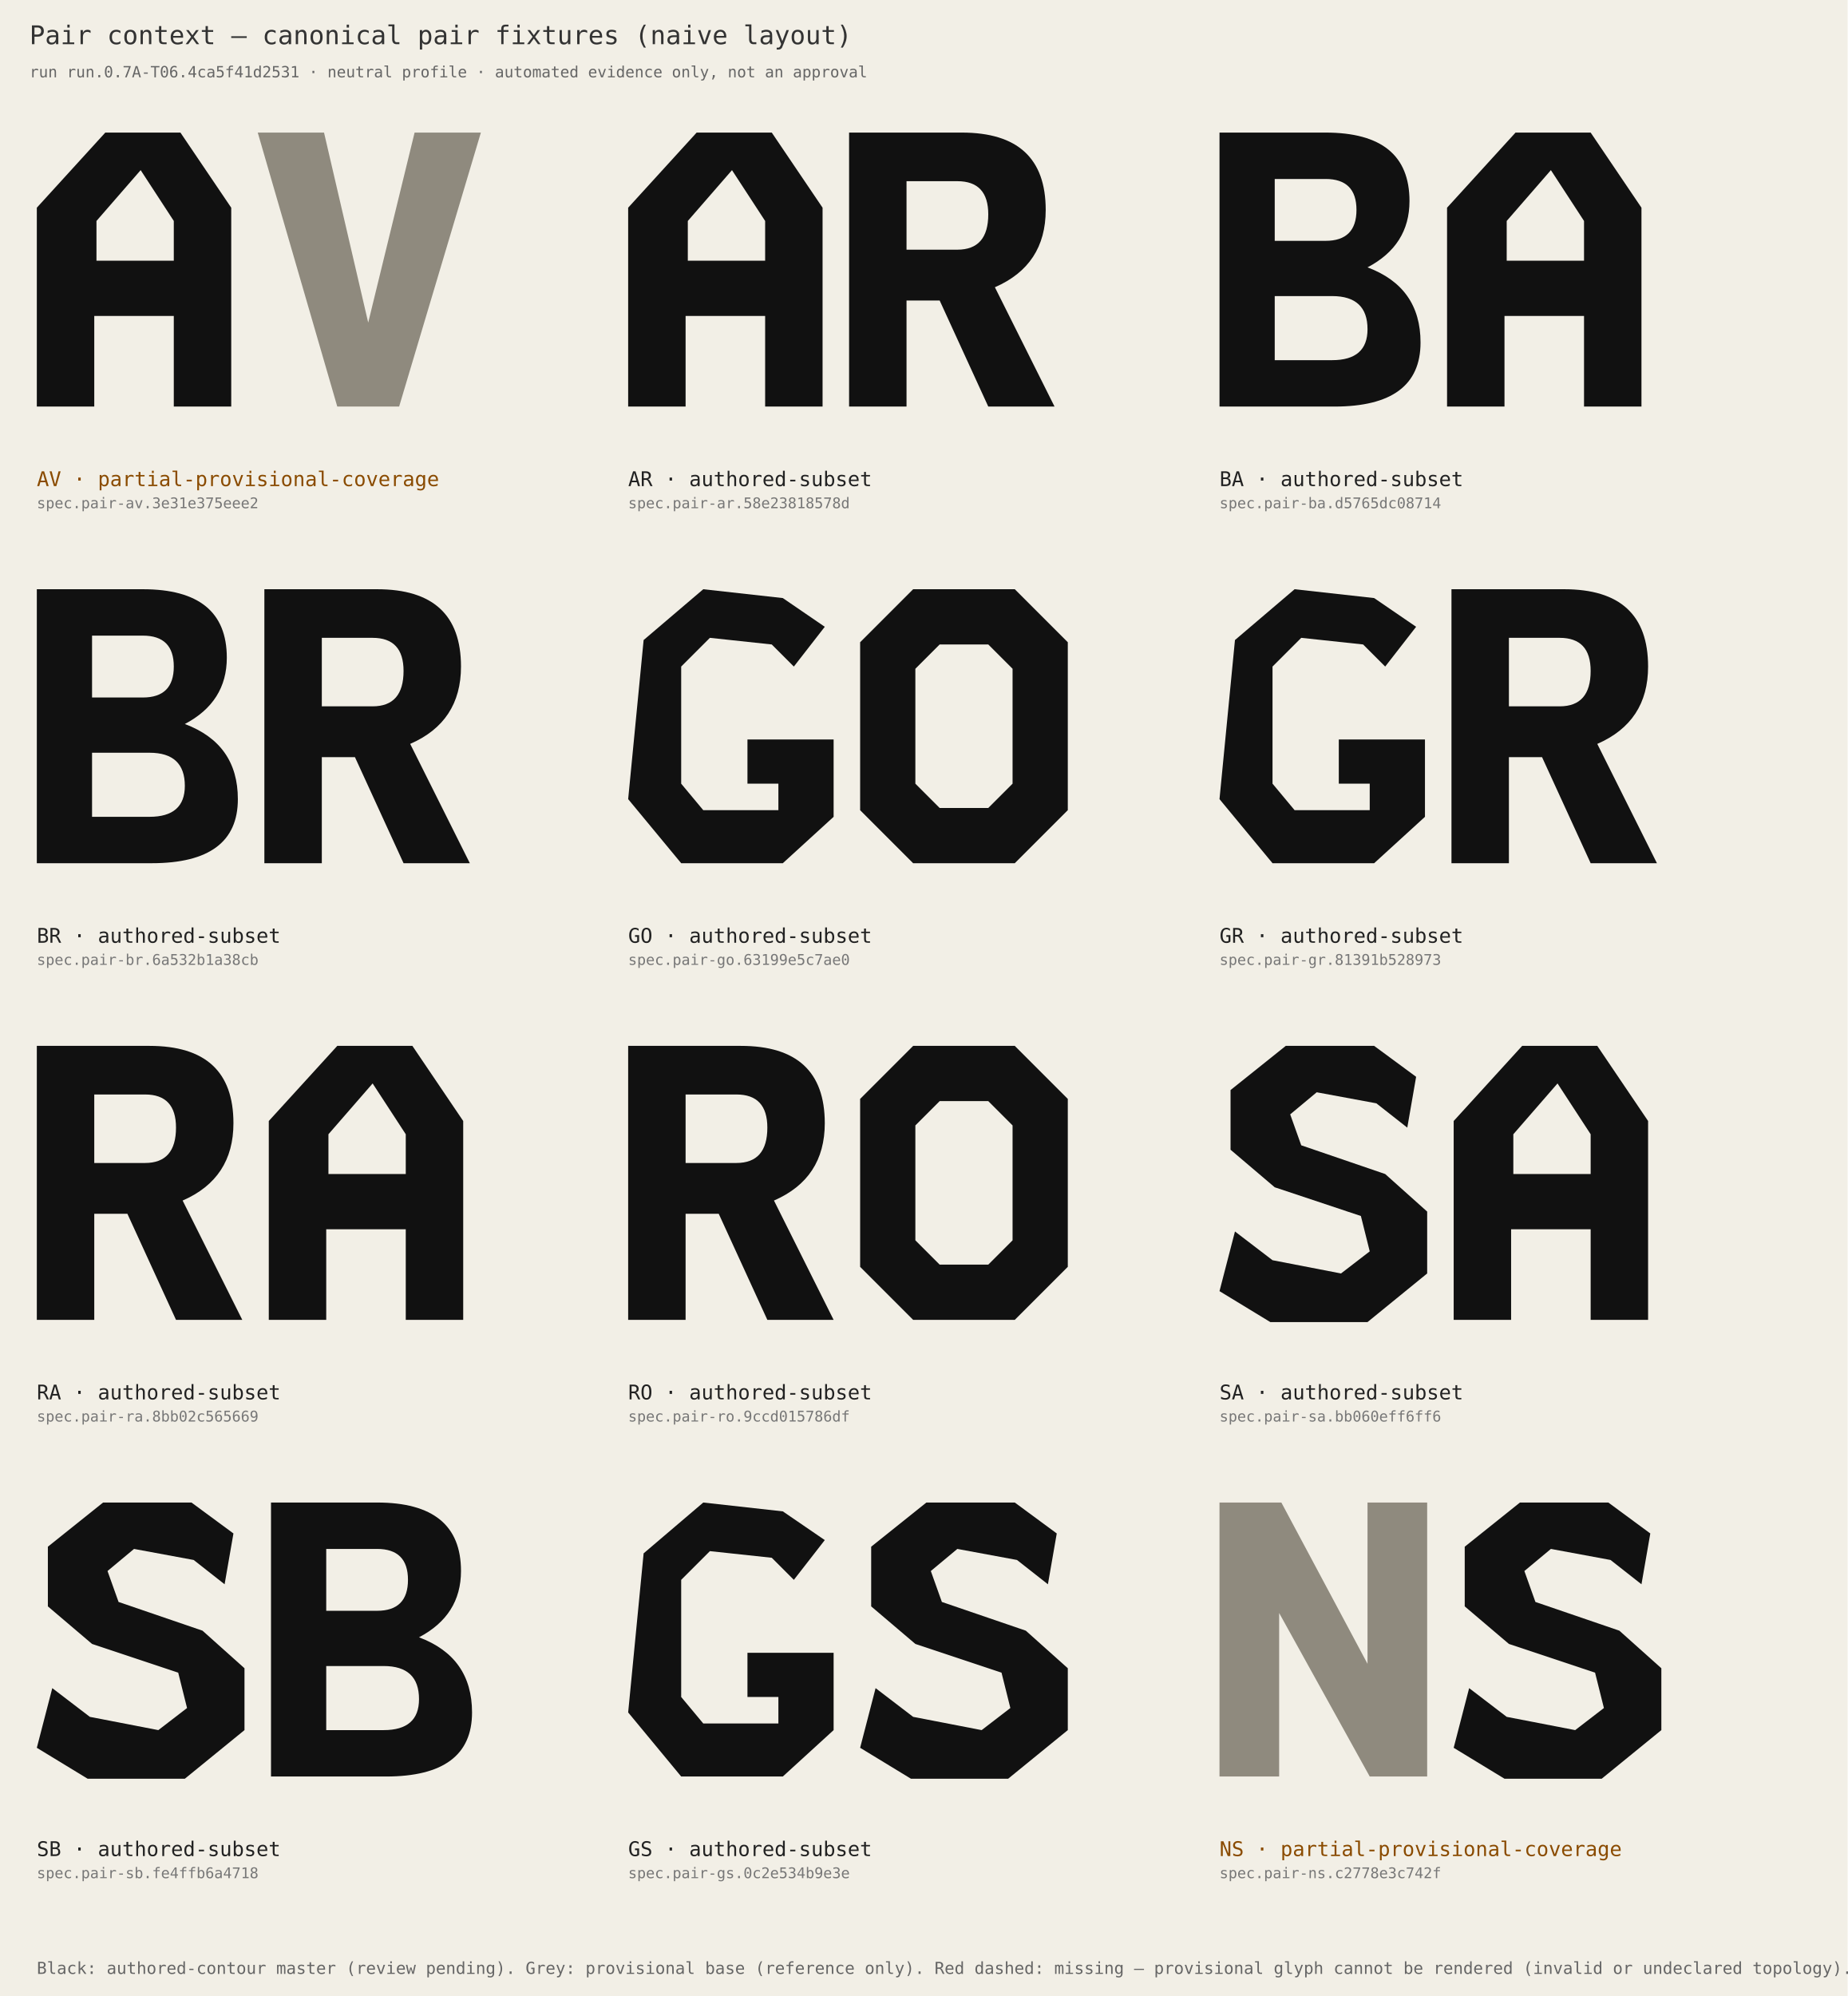
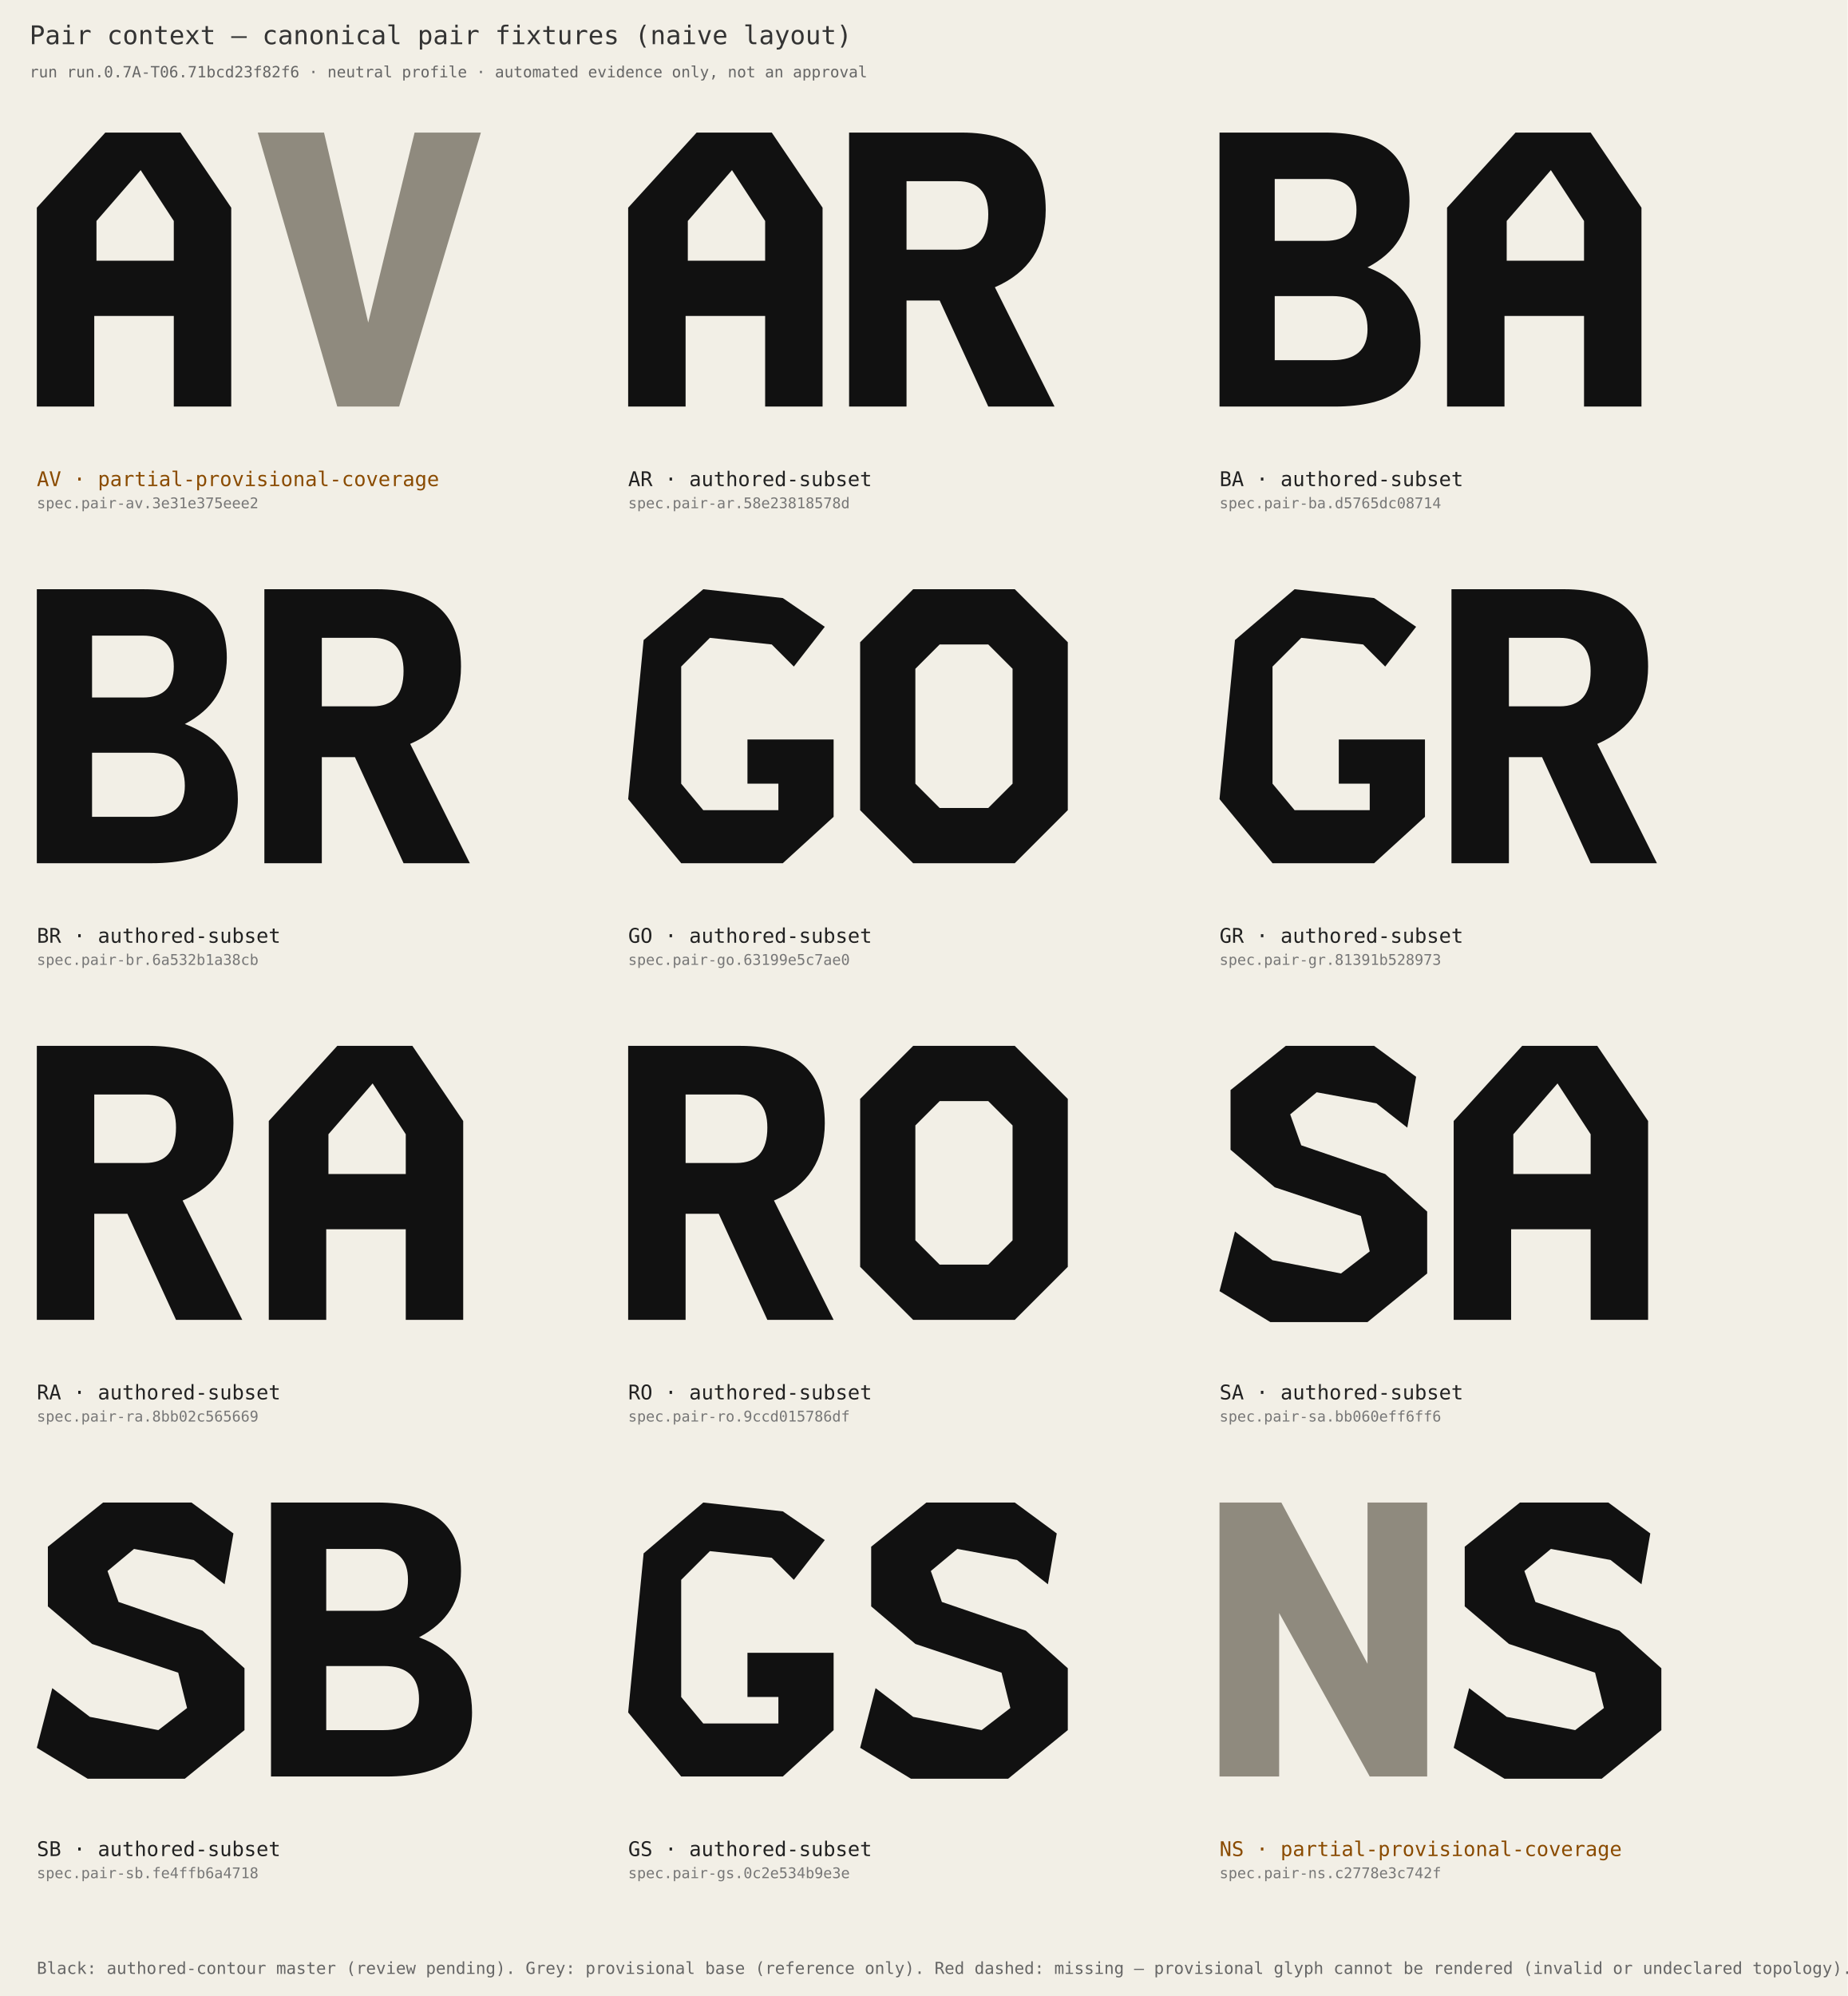
- <svg xmlns="http://www.w3.org/2000/svg" viewBox="0 0 501.8 542" width="1003.6" height="1084" font-family="monospace" data-run-id="run.0.7A-T06.4ca5f41d2531" data-plate-renderer="proof-plates/1.0.0">
+ <svg xmlns="http://www.w3.org/2000/svg" viewBox="0 0 501.8 542" width="1003.6" height="1084" font-family="monospace" data-run-id="run.0.7A-T06.71bcd23f82f6" data-plate-renderer="proof-plates/1.0.0">
  <rect x="0" y="0" width="501.8" height="542" fill="#f2efe6" />
  <text x="8" y="12" font-size="7" fill="#333">Pair context — canonical pair fixtures (naive layout)</text>
-   <text x="8" y="21" font-size="4.2" fill="#666">run run.0.7A-T06.4ca5f41d2531 · neutral profile · automated evidence only, not an approval</text>
+   <text x="8" y="21" font-size="4.2" fill="#666">run run.0.7A-T06.71bcd23f82f6 · neutral profile · automated evidence only, not an approval</text>
  <g data-specimen-id="spec.pair-av.3e31e375eee2" data-coverage="partial-provisional-coverage">
    <g data-slot="0" data-status="rendered" transform="translate(5.2 31.2) scale(0.6)">
      <g data-glyph-id="latin.upper.A" data-variant-id="a.master" data-revision="2" data-geometry-hash="e9a15fff589da30bf08c490a9a6896087201eff34876c50f6705cea3101ceb97">
        <path data-role="fill" data-contour-id="glyph.A.contour.outer" d="M8 132 L8 42 L39 8 L73 8 L96 42 L96 132 L70 132 L70 91 L34 91 L34 132 Z M35 66 L70 66 L70 48 L55 25 L35 48 Z" fill="#111111" fill-rule="evenodd" />
      </g>
    </g>
    <g data-slot="1" data-status="rendered-provisional" transform="translate(67 31.2) scale(0.6)">
      <g data-glyph-id="latin.upper.V" data-variant-id="v.provisional" data-revision="1" data-geometry-hash="e4ef51479f57f38a54f59243f1484a58f5d9951c7e2ff83f4535fdfc63bbffcd">
        <path data-role="fill" data-contour-id="glyph.V.contour.outer" d="M5 8 L35 8 L55 94 L76 8 L106 8 L69 132 L41 132 Z" fill="#8f8a7e" fill-rule="evenodd" />
      </g>
    </g>
    <text x="10" y="132" font-size="5.5" fill="#8a4b00">AV · partial-provisional-coverage</text>
    <text x="10" y="138" font-size="4" fill="#777">spec.pair-av.3e31e375eee2</text>
  </g>
  <g data-specimen-id="spec.pair-ar.58e23818578d" data-coverage="authored-subset">
    <g data-slot="0" data-status="rendered" transform="translate(165.8 31.2) scale(0.6)">
      <g data-glyph-id="latin.upper.A" data-variant-id="a.master" data-revision="2" data-geometry-hash="e9a15fff589da30bf08c490a9a6896087201eff34876c50f6705cea3101ceb97">
        <path data-role="fill" data-contour-id="glyph.A.contour.outer" d="M8 132 L8 42 L39 8 L73 8 L96 42 L96 132 L70 132 L70 91 L34 91 L34 132 Z M35 66 L70 66 L70 48 L55 25 L35 48 Z" fill="#111111" fill-rule="evenodd" />
      </g>
    </g>
    <g data-slot="1" data-status="rendered" transform="translate(224.6 31.2) scale(0.6)">
      <g data-glyph-id="latin.upper.R" data-variant-id="r.master" data-revision="2" data-geometry-hash="296004717abcb1189d0fe08b15a21e778f335b5213ee9a52cf070d03a511d47d">
        <path data-role="fill" data-contour-id="glyph.R.contour.outer" d="M10 132 L10 8 L61 8 Q99 8 99 43 Q99 68 76 78 L103 132 L73 132 L51 84 L36 84 L36 132 Z M36 30 L36 61 L59 61 Q73 61 73 45 Q73 30 59 30 Z" fill="#111111" fill-rule="evenodd" />
      </g>
    </g>
    <text x="170.6" y="132" font-size="5.5" fill="#222">AR · authored-subset</text>
    <text x="170.6" y="138" font-size="4" fill="#777">spec.pair-ar.58e23818578d</text>
  </g>
  <g data-specimen-id="spec.pair-ba.d5765dc08714" data-coverage="authored-subset">
    <g data-slot="0" data-status="rendered" transform="translate(325.2 31.2) scale(0.6)">
      <g data-glyph-id="latin.upper.B" data-variant-id="b.master" data-revision="2" data-geometry-hash="d63d11e73aba8a950b7cee49d4389879afcf2baaad795ef0d6b37f1bc1801a0f">
        <path data-role="fill" data-contour-id="glyph.B.contour.outer" d="M10 8 L58 8 Q96 8 96 39 Q96 59 77 69 Q101 78 101 103 Q101 132 62 132 L10 132 Z M35 29 L35 57 L58 57 Q72 57 72 43 Q72 29 58 29 Z M35 82 L35 111 L61 111 Q77 111 77 97 Q77 82 61 82 Z" fill="#111111" fill-rule="evenodd" />
      </g>
    </g>
    <g data-slot="1" data-status="rendered" transform="translate(388.2 31.2) scale(0.6)">
      <g data-glyph-id="latin.upper.A" data-variant-id="a.master" data-revision="2" data-geometry-hash="e9a15fff589da30bf08c490a9a6896087201eff34876c50f6705cea3101ceb97">
        <path data-role="fill" data-contour-id="glyph.A.contour.outer" d="M8 132 L8 42 L39 8 L73 8 L96 42 L96 132 L70 132 L70 91 L34 91 L34 132 Z M35 66 L70 66 L70 48 L55 25 L35 48 Z" fill="#111111" fill-rule="evenodd" />
      </g>
    </g>
    <text x="331.2" y="132" font-size="5.5" fill="#222">BA · authored-subset</text>
    <text x="331.2" y="138" font-size="4" fill="#777">spec.pair-ba.d5765dc08714</text>
  </g>
  <g data-specimen-id="spec.pair-br.6a532b1a38cb" data-coverage="authored-subset">
    <g data-slot="0" data-status="rendered" transform="translate(4 155.2) scale(0.6)">
      <g data-glyph-id="latin.upper.B" data-variant-id="b.master" data-revision="2" data-geometry-hash="d63d11e73aba8a950b7cee49d4389879afcf2baaad795ef0d6b37f1bc1801a0f">
        <path data-role="fill" data-contour-id="glyph.B.contour.outer" d="M10 8 L58 8 Q96 8 96 39 Q96 59 77 69 Q101 78 101 103 Q101 132 62 132 L10 132 Z M35 29 L35 57 L58 57 Q72 57 72 43 Q72 29 58 29 Z M35 82 L35 111 L61 111 Q77 111 77 97 Q77 82 61 82 Z" fill="#111111" fill-rule="evenodd" />
      </g>
    </g>
    <g data-slot="1" data-status="rendered" transform="translate(65.8 155.2) scale(0.6)">
      <g data-glyph-id="latin.upper.R" data-variant-id="r.master" data-revision="2" data-geometry-hash="296004717abcb1189d0fe08b15a21e778f335b5213ee9a52cf070d03a511d47d">
        <path data-role="fill" data-contour-id="glyph.R.contour.outer" d="M10 132 L10 8 L61 8 Q99 8 99 43 Q99 68 76 78 L103 132 L73 132 L51 84 L36 84 L36 132 Z M36 30 L36 61 L59 61 Q73 61 73 45 Q73 30 59 30 Z" fill="#111111" fill-rule="evenodd" />
      </g>
    </g>
    <text x="10" y="256" font-size="5.5" fill="#222">BR · authored-subset</text>
    <text x="10" y="262" font-size="4" fill="#777">spec.pair-br.6a532b1a38cb</text>
  </g>
  <g data-specimen-id="spec.pair-go.63199e5c7ae0" data-coverage="authored-subset">
    <g data-slot="0" data-status="rendered" transform="translate(167.6 155.2) scale(0.6)">
      <g data-glyph-id="latin.upper.G" data-variant-id="g.master" data-revision="2" data-geometry-hash="c148c58c1f4e599ca2e7b932e7bff9838fcbf1dbbadf4f4c810fe02469d3f6ae">
        <path data-role="fill" data-contour-id="glyph.G.contour.outer" d="M94 25 L80 43 L70 33 L42 30 L29 43 L29 96 L39 108 L73 108 L73 96 L59 96 L59 76 L98 76 L98 111 L75 132 L29 132 L5 103 L12 31 L39 8 L75 12 Z" fill="#111111" fill-rule="evenodd" />
      </g>
    </g>
    <g data-slot="1" data-status="rendered" transform="translate(230 155.2) scale(0.6)">
      <g data-glyph-id="latin.upper.O" data-variant-id="o.master" data-revision="2" data-geometry-hash="c4804eb56ee64be9f4f3f1b4f71e24d07e436b2d49e7423f574af9228787f152">
        <path data-role="fill" data-contour-id="glyph.O.contour.outer" d="M30 8 L76 8 L100 32 L100 108 L76 132 L30 132 L6 108 L6 32 Z M42 33 L31 44 L31 96 L42 107 L64 107 L75 96 L75 44 L64 33 Z" fill="#111111" fill-rule="evenodd" />
      </g>
    </g>
    <text x="170.6" y="256" font-size="5.5" fill="#222">GO · authored-subset</text>
    <text x="170.6" y="262" font-size="4" fill="#777">spec.pair-go.63199e5c7ae0</text>
  </g>
  <g data-specimen-id="spec.pair-gr.81391b528973" data-coverage="authored-subset">
    <g data-slot="0" data-status="rendered" transform="translate(328.2 155.2) scale(0.6)">
      <g data-glyph-id="latin.upper.G" data-variant-id="g.master" data-revision="2" data-geometry-hash="c148c58c1f4e599ca2e7b932e7bff9838fcbf1dbbadf4f4c810fe02469d3f6ae">
        <path data-role="fill" data-contour-id="glyph.G.contour.outer" d="M94 25 L80 43 L70 33 L42 30 L29 43 L29 96 L39 108 L73 108 L73 96 L59 96 L59 76 L98 76 L98 111 L75 132 L29 132 L5 103 L12 31 L39 8 L75 12 Z" fill="#111111" fill-rule="evenodd" />
      </g>
    </g>
    <g data-slot="1" data-status="rendered" transform="translate(388.2 155.2) scale(0.6)">
      <g data-glyph-id="latin.upper.R" data-variant-id="r.master" data-revision="2" data-geometry-hash="296004717abcb1189d0fe08b15a21e778f335b5213ee9a52cf070d03a511d47d">
        <path data-role="fill" data-contour-id="glyph.R.contour.outer" d="M10 132 L10 8 L61 8 Q99 8 99 43 Q99 68 76 78 L103 132 L73 132 L51 84 L36 84 L36 132 Z M36 30 L36 61 L59 61 Q73 61 73 45 Q73 30 59 30 Z" fill="#111111" fill-rule="evenodd" />
      </g>
    </g>
    <text x="331.2" y="256" font-size="5.5" fill="#222">GR · authored-subset</text>
    <text x="331.2" y="262" font-size="4" fill="#777">spec.pair-gr.81391b528973</text>
  </g>
  <g data-specimen-id="spec.pair-ra.8bb02c565669" data-coverage="authored-subset">
    <g data-slot="0" data-status="rendered" transform="translate(4 279.2) scale(0.6)">
      <g data-glyph-id="latin.upper.R" data-variant-id="r.master" data-revision="2" data-geometry-hash="296004717abcb1189d0fe08b15a21e778f335b5213ee9a52cf070d03a511d47d">
        <path data-role="fill" data-contour-id="glyph.R.contour.outer" d="M10 132 L10 8 L61 8 Q99 8 99 43 Q99 68 76 78 L103 132 L73 132 L51 84 L36 84 L36 132 Z M36 30 L36 61 L59 61 Q73 61 73 45 Q73 30 59 30 Z" fill="#111111" fill-rule="evenodd" />
      </g>
    </g>
    <g data-slot="1" data-status="rendered" transform="translate(68.2 279.2) scale(0.6)">
      <g data-glyph-id="latin.upper.A" data-variant-id="a.master" data-revision="2" data-geometry-hash="e9a15fff589da30bf08c490a9a6896087201eff34876c50f6705cea3101ceb97">
        <path data-role="fill" data-contour-id="glyph.A.contour.outer" d="M8 132 L8 42 L39 8 L73 8 L96 42 L96 132 L70 132 L70 91 L34 91 L34 132 Z M35 66 L70 66 L70 48 L55 25 L35 48 Z" fill="#111111" fill-rule="evenodd" />
      </g>
    </g>
    <text x="10" y="380" font-size="5.5" fill="#222">RA · authored-subset</text>
    <text x="10" y="386" font-size="4" fill="#777">spec.pair-ra.8bb02c565669</text>
  </g>
  <g data-specimen-id="spec.pair-ro.9ccd015786df" data-coverage="authored-subset">
    <g data-slot="0" data-status="rendered" transform="translate(164.6 279.2) scale(0.6)">
      <g data-glyph-id="latin.upper.R" data-variant-id="r.master" data-revision="2" data-geometry-hash="296004717abcb1189d0fe08b15a21e778f335b5213ee9a52cf070d03a511d47d">
        <path data-role="fill" data-contour-id="glyph.R.contour.outer" d="M10 132 L10 8 L61 8 Q99 8 99 43 Q99 68 76 78 L103 132 L73 132 L51 84 L36 84 L36 132 Z M36 30 L36 61 L59 61 Q73 61 73 45 Q73 30 59 30 Z" fill="#111111" fill-rule="evenodd" />
      </g>
    </g>
    <g data-slot="1" data-status="rendered" transform="translate(230 279.2) scale(0.6)">
      <g data-glyph-id="latin.upper.O" data-variant-id="o.master" data-revision="2" data-geometry-hash="c4804eb56ee64be9f4f3f1b4f71e24d07e436b2d49e7423f574af9228787f152">
        <path data-role="fill" data-contour-id="glyph.O.contour.outer" d="M30 8 L76 8 L100 32 L100 108 L76 132 L30 132 L6 108 L6 32 Z M42 33 L31 44 L31 96 L42 107 L64 107 L75 96 L75 44 L64 33 Z" fill="#111111" fill-rule="evenodd" />
      </g>
    </g>
    <text x="170.6" y="380" font-size="5.5" fill="#222">RO · authored-subset</text>
    <text x="170.6" y="386" font-size="4" fill="#777">spec.pair-ro.9ccd015786df</text>
  </g>
  <g data-specimen-id="spec.pair-sa.bb060eff6ff6" data-coverage="authored-subset">
    <g data-slot="0" data-status="rendered" transform="translate(328.2 279.2) scale(0.6)">
      <g data-glyph-id="latin.upper.S" data-variant-id="s.master" data-revision="2" data-geometry-hash="cbeacc65e147b242a1ee01903cac8c83df57dd166d6335a865566b97ed6c85b9">
        <path data-role="fill" data-contour-id="glyph.S.contour.outer" d="M94 22 L90 45 L76 34 L49 29 L37 39 L42 53 L80 66 L99 83 L99 111 L72 133 L28 133 L5 119 L12 92 L29 105 L60 111 L73 101 L69 85 L30 72 L10 55 L10 28 L35 8 L75 8 Z" fill="#111111" fill-rule="evenodd" />
      </g>
    </g>
    <g data-slot="1" data-status="rendered" transform="translate(390 279.2) scale(0.6)">
      <g data-glyph-id="latin.upper.A" data-variant-id="a.master" data-revision="2" data-geometry-hash="e9a15fff589da30bf08c490a9a6896087201eff34876c50f6705cea3101ceb97">
        <path data-role="fill" data-contour-id="glyph.A.contour.outer" d="M8 132 L8 42 L39 8 L73 8 L96 42 L96 132 L70 132 L70 91 L34 91 L34 132 Z M35 66 L70 66 L70 48 L55 25 L35 48 Z" fill="#111111" fill-rule="evenodd" />
      </g>
    </g>
    <text x="331.2" y="380" font-size="5.5" fill="#222">SA · authored-subset</text>
    <text x="331.2" y="386" font-size="4" fill="#777">spec.pair-sa.bb060eff6ff6</text>
  </g>
  <g data-specimen-id="spec.pair-sb.fe4ffb6a4718" data-coverage="authored-subset">
    <g data-slot="0" data-status="rendered" transform="translate(7 403.2) scale(0.6)">
      <g data-glyph-id="latin.upper.S" data-variant-id="s.master" data-revision="2" data-geometry-hash="cbeacc65e147b242a1ee01903cac8c83df57dd166d6335a865566b97ed6c85b9">
        <path data-role="fill" data-contour-id="glyph.S.contour.outer" d="M94 22 L90 45 L76 34 L49 29 L37 39 L42 53 L80 66 L99 83 L99 111 L72 133 L28 133 L5 119 L12 92 L29 105 L60 111 L73 101 L69 85 L30 72 L10 55 L10 28 L35 8 L75 8 Z" fill="#111111" fill-rule="evenodd" />
      </g>
    </g>
    <g data-slot="1" data-status="rendered" transform="translate(67.6 403.2) scale(0.6)">
      <g data-glyph-id="latin.upper.B" data-variant-id="b.master" data-revision="2" data-geometry-hash="d63d11e73aba8a950b7cee49d4389879afcf2baaad795ef0d6b37f1bc1801a0f">
        <path data-role="fill" data-contour-id="glyph.B.contour.outer" d="M10 8 L58 8 Q96 8 96 39 Q96 59 77 69 Q101 78 101 103 Q101 132 62 132 L10 132 Z M35 29 L35 57 L58 57 Q72 57 72 43 Q72 29 58 29 Z M35 82 L35 111 L61 111 Q77 111 77 97 Q77 82 61 82 Z" fill="#111111" fill-rule="evenodd" />
      </g>
    </g>
    <text x="10" y="504" font-size="5.5" fill="#222">SB · authored-subset</text>
    <text x="10" y="510" font-size="4" fill="#777">spec.pair-sb.fe4ffb6a4718</text>
  </g>
  <g data-specimen-id="spec.pair-gs.0c2e534b9e3e" data-coverage="authored-subset">
    <g data-slot="0" data-status="rendered" transform="translate(167.6 403.2) scale(0.6)">
      <g data-glyph-id="latin.upper.G" data-variant-id="g.master" data-revision="2" data-geometry-hash="c148c58c1f4e599ca2e7b932e7bff9838fcbf1dbbadf4f4c810fe02469d3f6ae">
        <path data-role="fill" data-contour-id="glyph.G.contour.outer" d="M94 25 L80 43 L70 33 L42 30 L29 43 L29 96 L39 108 L73 108 L73 96 L59 96 L59 76 L98 76 L98 111 L75 132 L29 132 L5 103 L12 31 L39 8 L75 12 Z" fill="#111111" fill-rule="evenodd" />
      </g>
    </g>
    <g data-slot="1" data-status="rendered" transform="translate(230.6 403.2) scale(0.6)">
      <g data-glyph-id="latin.upper.S" data-variant-id="s.master" data-revision="2" data-geometry-hash="cbeacc65e147b242a1ee01903cac8c83df57dd166d6335a865566b97ed6c85b9">
        <path data-role="fill" data-contour-id="glyph.S.contour.outer" d="M94 22 L90 45 L76 34 L49 29 L37 39 L42 53 L80 66 L99 83 L99 111 L72 133 L28 133 L5 119 L12 92 L29 105 L60 111 L73 101 L69 85 L30 72 L10 55 L10 28 L35 8 L75 8 Z" fill="#111111" fill-rule="evenodd" />
      </g>
    </g>
    <text x="170.6" y="504" font-size="5.5" fill="#222">GS · authored-subset</text>
    <text x="170.6" y="510" font-size="4" fill="#777">spec.pair-gs.0c2e534b9e3e</text>
  </g>
  <g data-specimen-id="spec.pair-ns.c2778e3c742f" data-coverage="partial-provisional-coverage">
    <g data-slot="0" data-status="rendered-provisional" transform="translate(325.8 403.2) scale(0.6)">
      <g data-glyph-id="latin.upper.N" data-variant-id="n.provisional" data-revision="1" data-geometry-hash="ce4ab16f96f15a9d0b9004975eff7d8bf64fa3d65a07844ba74a9c33b3dcbffc">
        <path data-role="fill" data-contour-id="glyph.N.contour.outer" d="M9 132 L9 8 L37 8 L76 81 L76 8 L103 8 L103 132 L77 132 L36 58 L36 132 Z" fill="#8f8a7e" fill-rule="evenodd" />
      </g>
    </g>
    <g data-slot="1" data-status="rendered" transform="translate(391.8 403.2) scale(0.6)">
      <g data-glyph-id="latin.upper.S" data-variant-id="s.master" data-revision="2" data-geometry-hash="cbeacc65e147b242a1ee01903cac8c83df57dd166d6335a865566b97ed6c85b9">
        <path data-role="fill" data-contour-id="glyph.S.contour.outer" d="M94 22 L90 45 L76 34 L49 29 L37 39 L42 53 L80 66 L99 83 L99 111 L72 133 L28 133 L5 119 L12 92 L29 105 L60 111 L73 101 L69 85 L30 72 L10 55 L10 28 L35 8 L75 8 Z" fill="#111111" fill-rule="evenodd" />
      </g>
    </g>
    <text x="331.2" y="504" font-size="5.5" fill="#8a4b00">NS · partial-provisional-coverage</text>
    <text x="331.2" y="510" font-size="4" fill="#777">spec.pair-ns.c2778e3c742f</text>
  </g>
  <text x="10" y="536" font-size="4.5" fill="#666">Black: authored-contour master (review pending). Grey: provisional base (reference only). Red dashed: missing — provisional glyph cannot be rendered (invalid or undeclared topology). Layout: naive fixed gap, no relationship solver.</text>
</svg>
